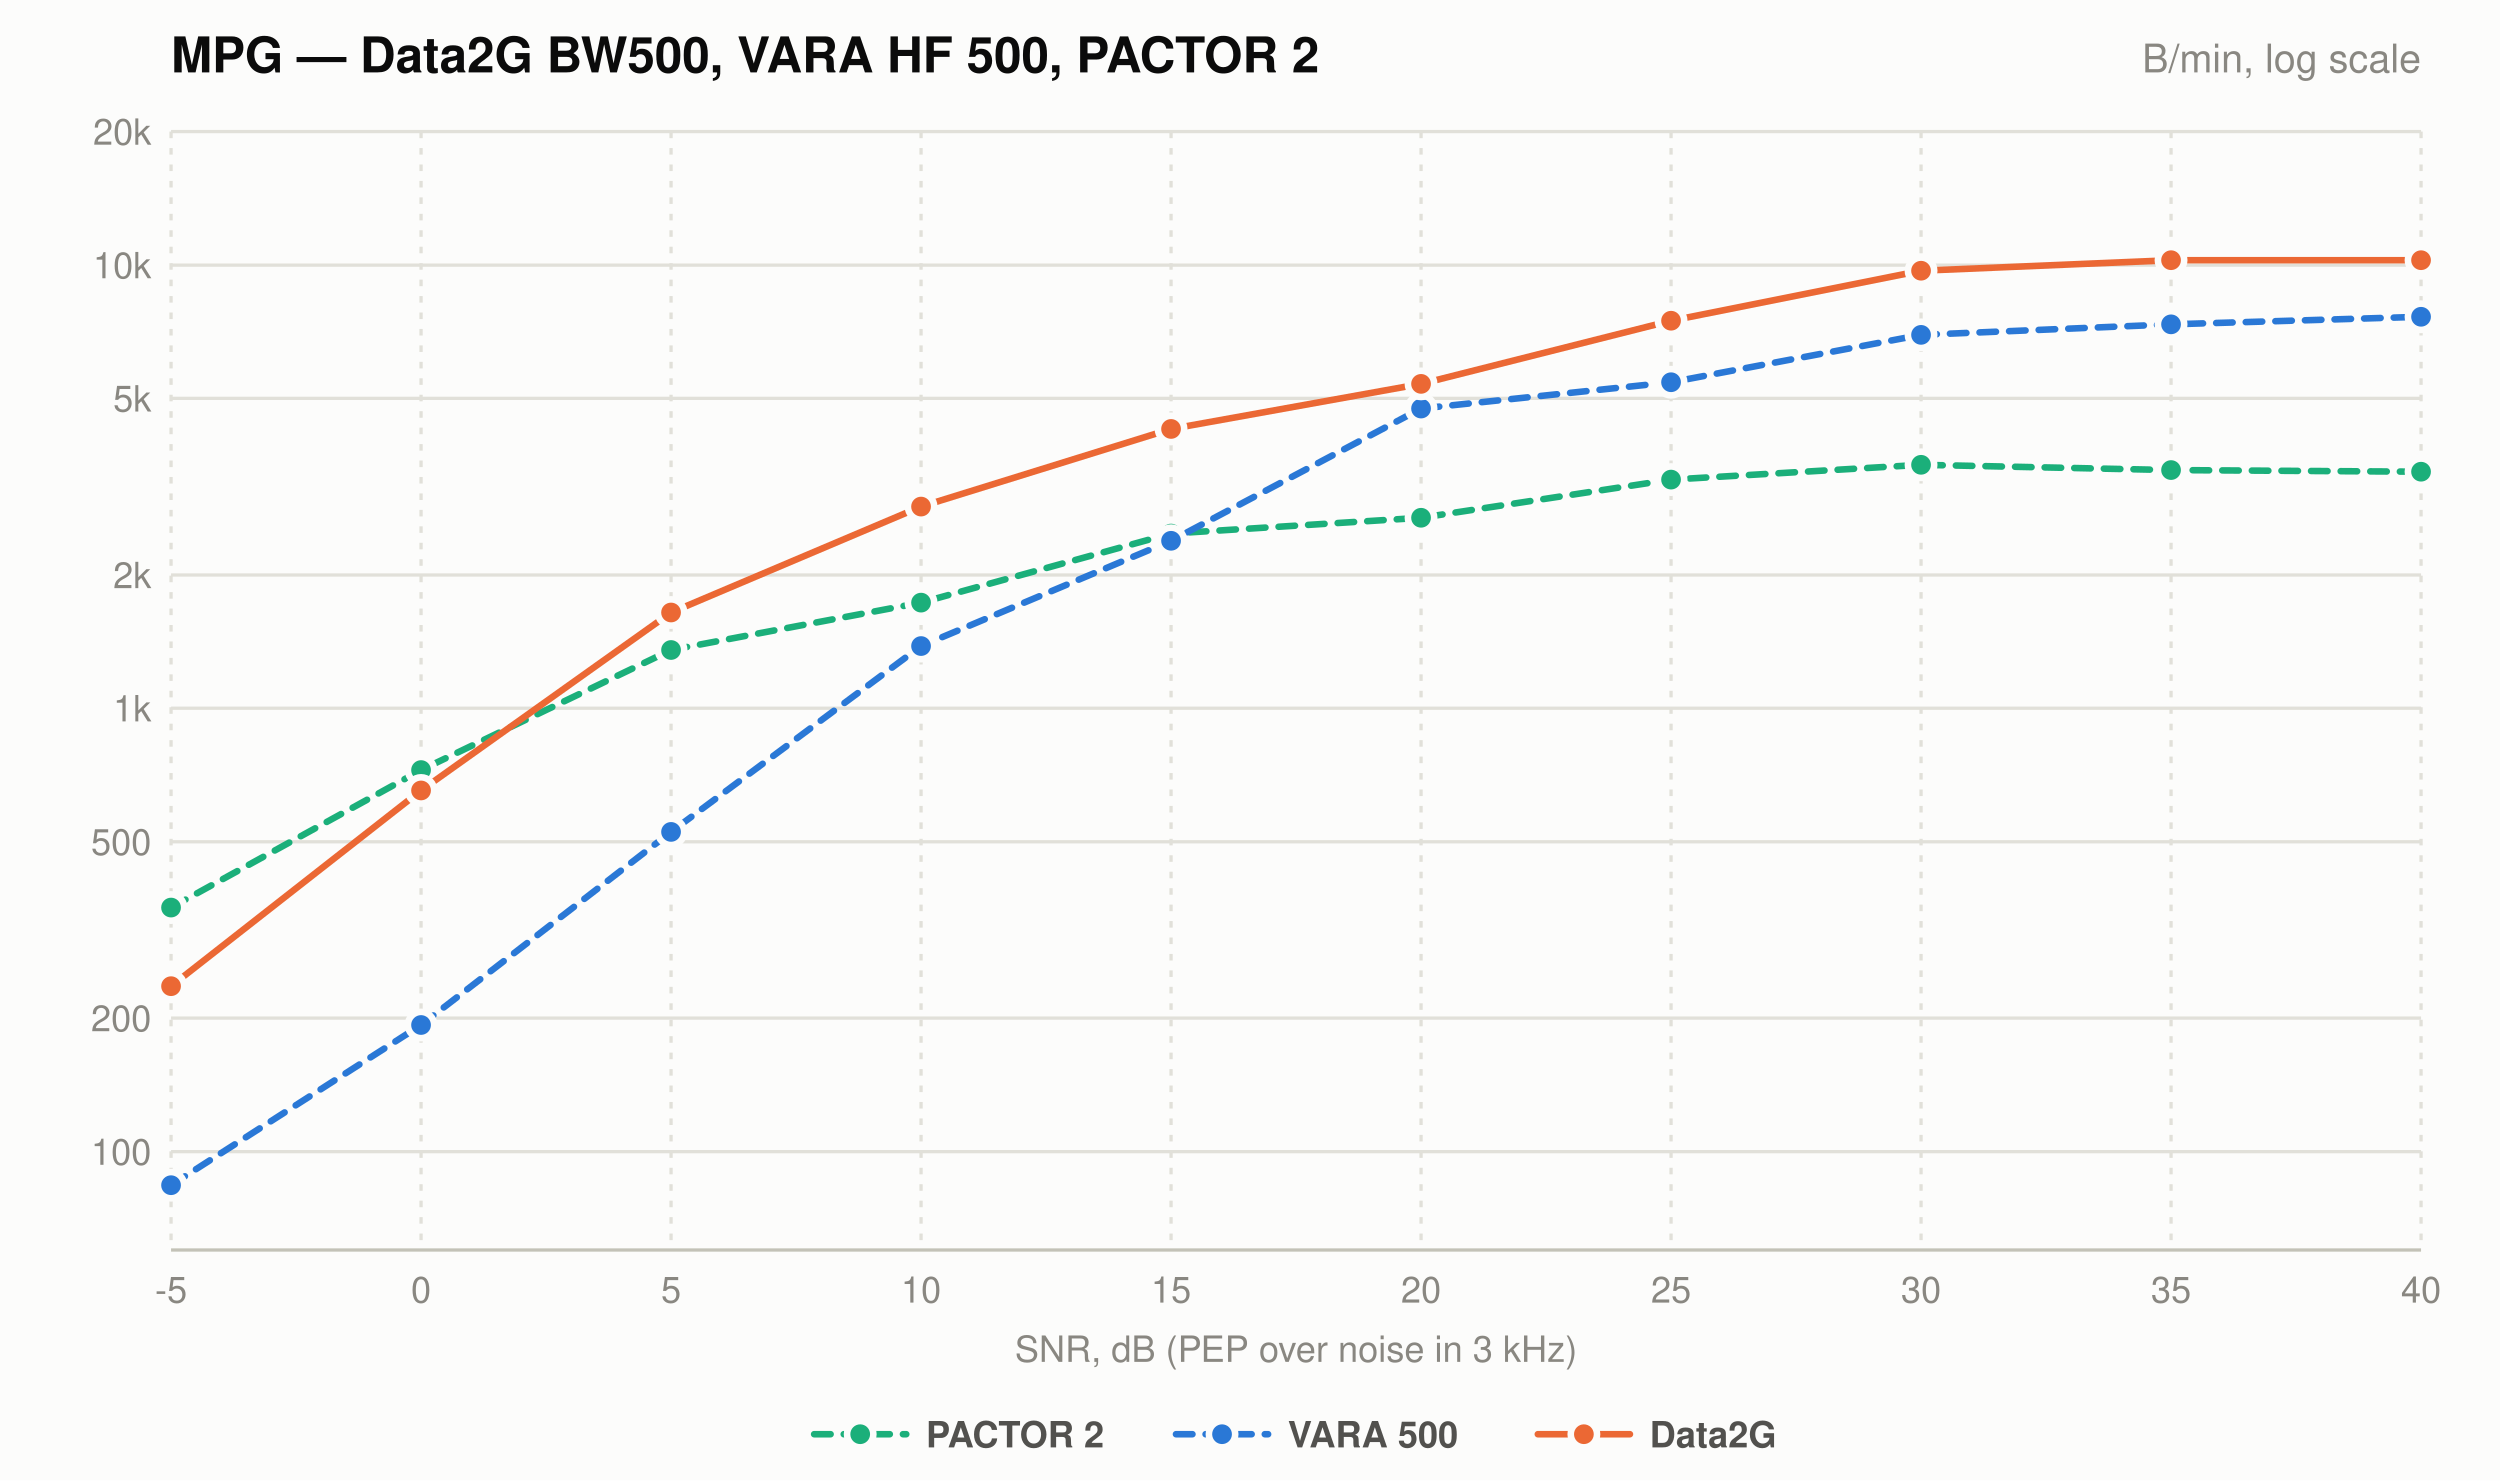
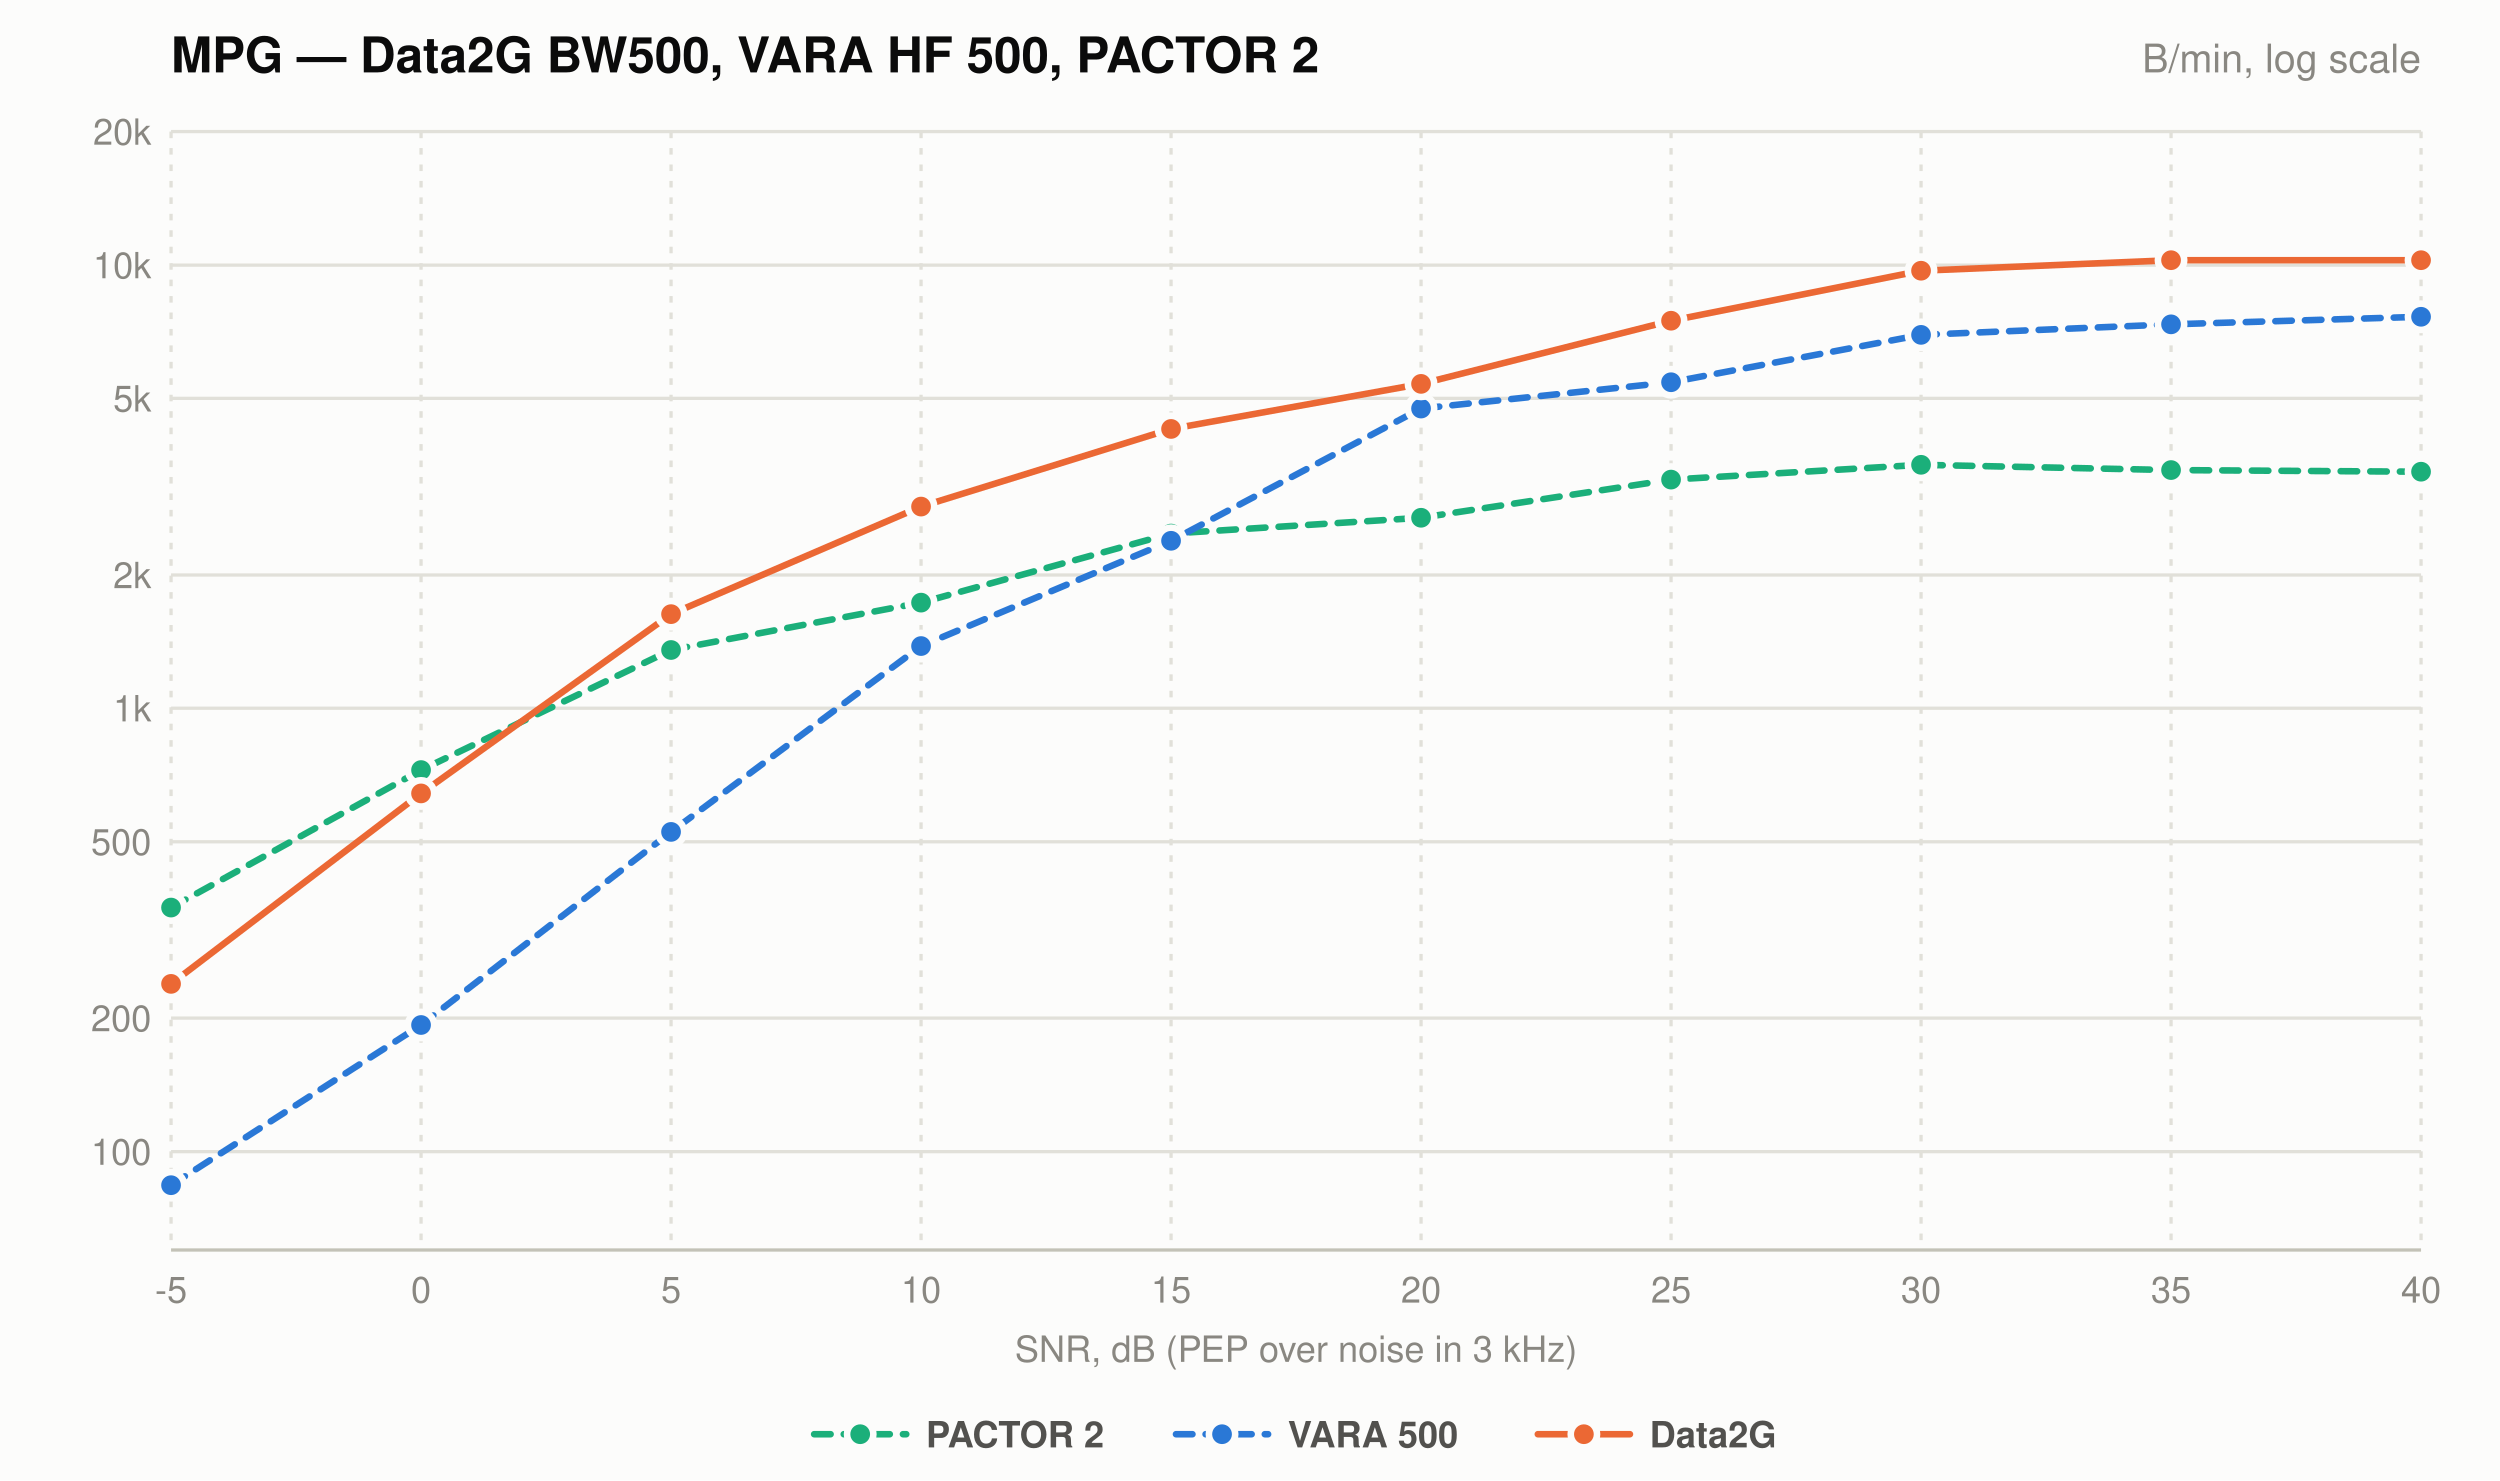
<svg xmlns="http://www.w3.org/2000/svg" viewBox="0 0 760 450" width="760" height="450" font-family="-apple-system, BlinkMacSystemFont, 'Segoe UI', Helvetica, Arial, sans-serif">
  <rect width="760" height="450" fill="#fcfcfb" />
  <text x="52" y="22" font-size="15" font-weight="600" fill="#0b0b0b">MPG — Data2G BW500, VARA HF 500, PACTOR 2</text>
  <text x="736" y="22" font-size="12" fill="#898781" text-anchor="end">B/min, log scale</text>
  <line x1="52" x2="736" y1="350.1" y2="350.1" stroke="#e1e0d9" />
  <text x="46" y="354.1" font-size="11" fill="#898781" text-anchor="end">100</text>
  <line x1="52" x2="736" y1="309.5" y2="309.5" stroke="#e1e0d9" />
  <text x="46" y="313.5" font-size="11" fill="#898781" text-anchor="end">200</text>
  <line x1="52" x2="736" y1="255.9" y2="255.9" stroke="#e1e0d9" />
  <text x="46" y="259.9" font-size="11" fill="#898781" text-anchor="end">500</text>
  <line x1="52" x2="736" y1="215.3" y2="215.3" stroke="#e1e0d9" />
  <text x="46" y="219.3" font-size="11" fill="#898781" text-anchor="end">1k</text>
  <line x1="52" x2="736" y1="174.8" y2="174.8" stroke="#e1e0d9" />
  <text x="46" y="178.8" font-size="11" fill="#898781" text-anchor="end">2k</text>
  <line x1="52" x2="736" y1="121.1" y2="121.1" stroke="#e1e0d9" />
  <text x="46" y="125.1" font-size="11" fill="#898781" text-anchor="end">5k</text>
  <line x1="52" x2="736" y1="80.6" y2="80.6" stroke="#e1e0d9" />
  <text x="46" y="84.6" font-size="11" fill="#898781" text-anchor="end">10k</text>
  <line x1="52" x2="736" y1="40.0" y2="40.0" stroke="#e1e0d9" />
  <text x="46" y="44.0" font-size="11" fill="#898781" text-anchor="end">20k</text>
  <line x1="52.0" x2="52.0" y1="40" y2="380" stroke="#e1e0d9" stroke-dasharray="2 3" />
  <text x="52.0" y="396" font-size="11" fill="#898781" text-anchor="middle">-5</text>
  <line x1="128.0" x2="128.0" y1="40" y2="380" stroke="#e1e0d9" stroke-dasharray="2 3" />
  <text x="128.0" y="396" font-size="11" fill="#898781" text-anchor="middle">0</text>
  <line x1="204.0" x2="204.0" y1="40" y2="380" stroke="#e1e0d9" stroke-dasharray="2 3" />
  <text x="204.0" y="396" font-size="11" fill="#898781" text-anchor="middle">5</text>
  <line x1="280.0" x2="280.0" y1="40" y2="380" stroke="#e1e0d9" stroke-dasharray="2 3" />
  <text x="280.0" y="396" font-size="11" fill="#898781" text-anchor="middle">10</text>
  <line x1="356.0" x2="356.0" y1="40" y2="380" stroke="#e1e0d9" stroke-dasharray="2 3" />
  <text x="356.0" y="396" font-size="11" fill="#898781" text-anchor="middle">15</text>
  <line x1="432.0" x2="432.0" y1="40" y2="380" stroke="#e1e0d9" stroke-dasharray="2 3" />
  <text x="432.0" y="396" font-size="11" fill="#898781" text-anchor="middle">20</text>
  <line x1="508.0" x2="508.0" y1="40" y2="380" stroke="#e1e0d9" stroke-dasharray="2 3" />
  <text x="508.0" y="396" font-size="11" fill="#898781" text-anchor="middle">25</text>
  <line x1="584.0" x2="584.0" y1="40" y2="380" stroke="#e1e0d9" stroke-dasharray="2 3" />
  <text x="584.0" y="396" font-size="11" fill="#898781" text-anchor="middle">30</text>
  <line x1="660.0" x2="660.0" y1="40" y2="380" stroke="#e1e0d9" stroke-dasharray="2 3" />
  <text x="660.0" y="396" font-size="11" fill="#898781" text-anchor="middle">35</text>
  <line x1="736.0" x2="736.0" y1="40" y2="380" stroke="#e1e0d9" stroke-dasharray="2 3" />
  <text x="736.0" y="396" font-size="11" fill="#898781" text-anchor="middle">40</text>
  <line x1="52" x2="736" y1="380" y2="380" stroke="#c3c2b7" />
  <text x="394.0" y="414" font-size="11" fill="#898781" text-anchor="middle">SNR, dB (PEP over noise in 3 kHz)</text>
  <path d="M52.0,275.9L128.0,234.1L204.0,197.6L280.0,183.2L356.0,162.2L432.0,157.4L508.0,145.8L584.0,141.3L660.0,142.9L736.0,143.4" fill="none" stroke="#1baf7a" stroke-width="2" stroke-linejoin="round" stroke-linecap="round" stroke-dasharray="5 4" />
  <circle cx="52.0" cy="275.9" r="4" fill="#1baf7a" stroke="#fcfcfb" stroke-width="2" />
  <circle cx="128.0" cy="234.1" r="4" fill="#1baf7a" stroke="#fcfcfb" stroke-width="2" />
  <circle cx="204.0" cy="197.6" r="4" fill="#1baf7a" stroke="#fcfcfb" stroke-width="2" />
  <circle cx="280.0" cy="183.2" r="4" fill="#1baf7a" stroke="#fcfcfb" stroke-width="2" />
  <circle cx="356.0" cy="162.2" r="4" fill="#1baf7a" stroke="#fcfcfb" stroke-width="2" />
  <circle cx="432.0" cy="157.4" r="4" fill="#1baf7a" stroke="#fcfcfb" stroke-width="2" />
  <circle cx="508.0" cy="145.8" r="4" fill="#1baf7a" stroke="#fcfcfb" stroke-width="2" />
  <circle cx="584.0" cy="141.3" r="4" fill="#1baf7a" stroke="#fcfcfb" stroke-width="2" />
  <circle cx="660.0" cy="142.9" r="4" fill="#1baf7a" stroke="#fcfcfb" stroke-width="2" />
  <circle cx="736.0" cy="143.4" r="4" fill="#1baf7a" stroke="#fcfcfb" stroke-width="2" />
  <path d="M52.0,360.3L128.0,311.6L204.0,252.9L280.0,196.4L356.0,164.4L432.0,124.2L508.0,116.2L584.0,101.8L660.0,98.6L736.0,96.3" fill="none" stroke="#2a78d6" stroke-width="2" stroke-linejoin="round" stroke-linecap="round" stroke-dasharray="5 4" />
  <circle cx="52.0" cy="360.3" r="4" fill="#2a78d6" stroke="#fcfcfb" stroke-width="2" />
  <circle cx="128.0" cy="311.6" r="4" fill="#2a78d6" stroke="#fcfcfb" stroke-width="2" />
  <circle cx="204.0" cy="252.9" r="4" fill="#2a78d6" stroke="#fcfcfb" stroke-width="2" />
  <circle cx="280.0" cy="196.4" r="4" fill="#2a78d6" stroke="#fcfcfb" stroke-width="2" />
  <circle cx="356.0" cy="164.4" r="4" fill="#2a78d6" stroke="#fcfcfb" stroke-width="2" />
  <circle cx="432.0" cy="124.2" r="4" fill="#2a78d6" stroke="#fcfcfb" stroke-width="2" />
  <circle cx="508.0" cy="116.2" r="4" fill="#2a78d6" stroke="#fcfcfb" stroke-width="2" />
  <circle cx="584.0" cy="101.8" r="4" fill="#2a78d6" stroke="#fcfcfb" stroke-width="2" />
  <circle cx="660.0" cy="98.6" r="4" fill="#2a78d6" stroke="#fcfcfb" stroke-width="2" />
  <circle cx="736.0" cy="96.3" r="4" fill="#2a78d6" stroke="#fcfcfb" stroke-width="2" />
-   <path d="M52.0,299.8L128.0,240.3L204.0,186.2L280.0,154.0L356.0,130.4L432.0,116.7L508.0,97.5L584.0,82.3L660.0,79.1L736.0,79.1" fill="none" stroke="#eb6834" stroke-width="2" stroke-linejoin="round" stroke-linecap="round" />
-   <circle cx="52.0" cy="299.8" r="4" fill="#eb6834" stroke="#fcfcfb" stroke-width="2" />
-   <circle cx="128.0" cy="240.3" r="4" fill="#eb6834" stroke="#fcfcfb" stroke-width="2" />
-   <circle cx="204.0" cy="186.2" r="4" fill="#eb6834" stroke="#fcfcfb" stroke-width="2" />
+   <path d="M52.0,299.1L128.0,241.2L204.0,186.7L280.0,154.0L356.0,130.4L432.0,116.7L508.0,97.5L584.0,82.3L660.0,79.1L736.0,79.1" fill="none" stroke="#eb6834" stroke-width="2" stroke-linejoin="round" stroke-linecap="round" />
+   <circle cx="52.0" cy="299.1" r="4" fill="#eb6834" stroke="#fcfcfb" stroke-width="2" />
+   <circle cx="128.0" cy="241.2" r="4" fill="#eb6834" stroke="#fcfcfb" stroke-width="2" />
+   <circle cx="204.0" cy="186.7" r="4" fill="#eb6834" stroke="#fcfcfb" stroke-width="2" />
  <circle cx="280.0" cy="154.0" r="4" fill="#eb6834" stroke="#fcfcfb" stroke-width="2" />
  <circle cx="356.0" cy="130.4" r="4" fill="#eb6834" stroke="#fcfcfb" stroke-width="2" />
  <circle cx="432.0" cy="116.7" r="4" fill="#eb6834" stroke="#fcfcfb" stroke-width="2" />
  <circle cx="508.0" cy="97.5" r="4" fill="#eb6834" stroke="#fcfcfb" stroke-width="2" />
  <circle cx="584.0" cy="82.3" r="4" fill="#eb6834" stroke="#fcfcfb" stroke-width="2" />
  <circle cx="660.0" cy="79.1" r="4" fill="#eb6834" stroke="#fcfcfb" stroke-width="2" />
  <circle cx="736.0" cy="79.1" r="4" fill="#eb6834" stroke="#fcfcfb" stroke-width="2" />
  <line x1="247.5" x2="275.5" y1="436" y2="436" stroke="#1baf7a" stroke-width="2" stroke-linecap="round" stroke-dasharray="5 4" />
  <circle cx="261.5" cy="436" r="4" fill="#1baf7a" stroke="#fcfcfb" stroke-width="2" />
  <text x="281.5" y="440" font-size="11" font-weight="600" fill="#52514e">PACTOR 2</text>
  <line x1="357.5" x2="385.5" y1="436" y2="436" stroke="#2a78d6" stroke-width="2" stroke-linecap="round" stroke-dasharray="5 4" />
  <circle cx="371.5" cy="436" r="4" fill="#2a78d6" stroke="#fcfcfb" stroke-width="2" />
  <text x="391.5" y="440" font-size="11" font-weight="600" fill="#52514e">VARA 500</text>
  <line x1="467.5" x2="495.5" y1="436" y2="436" stroke="#eb6834" stroke-width="2" stroke-linecap="round" />
  <circle cx="481.5" cy="436" r="4" fill="#eb6834" stroke="#fcfcfb" stroke-width="2" />
  <text x="501.5" y="440" font-size="11" font-weight="600" fill="#52514e">Data2G</text>
</svg>
